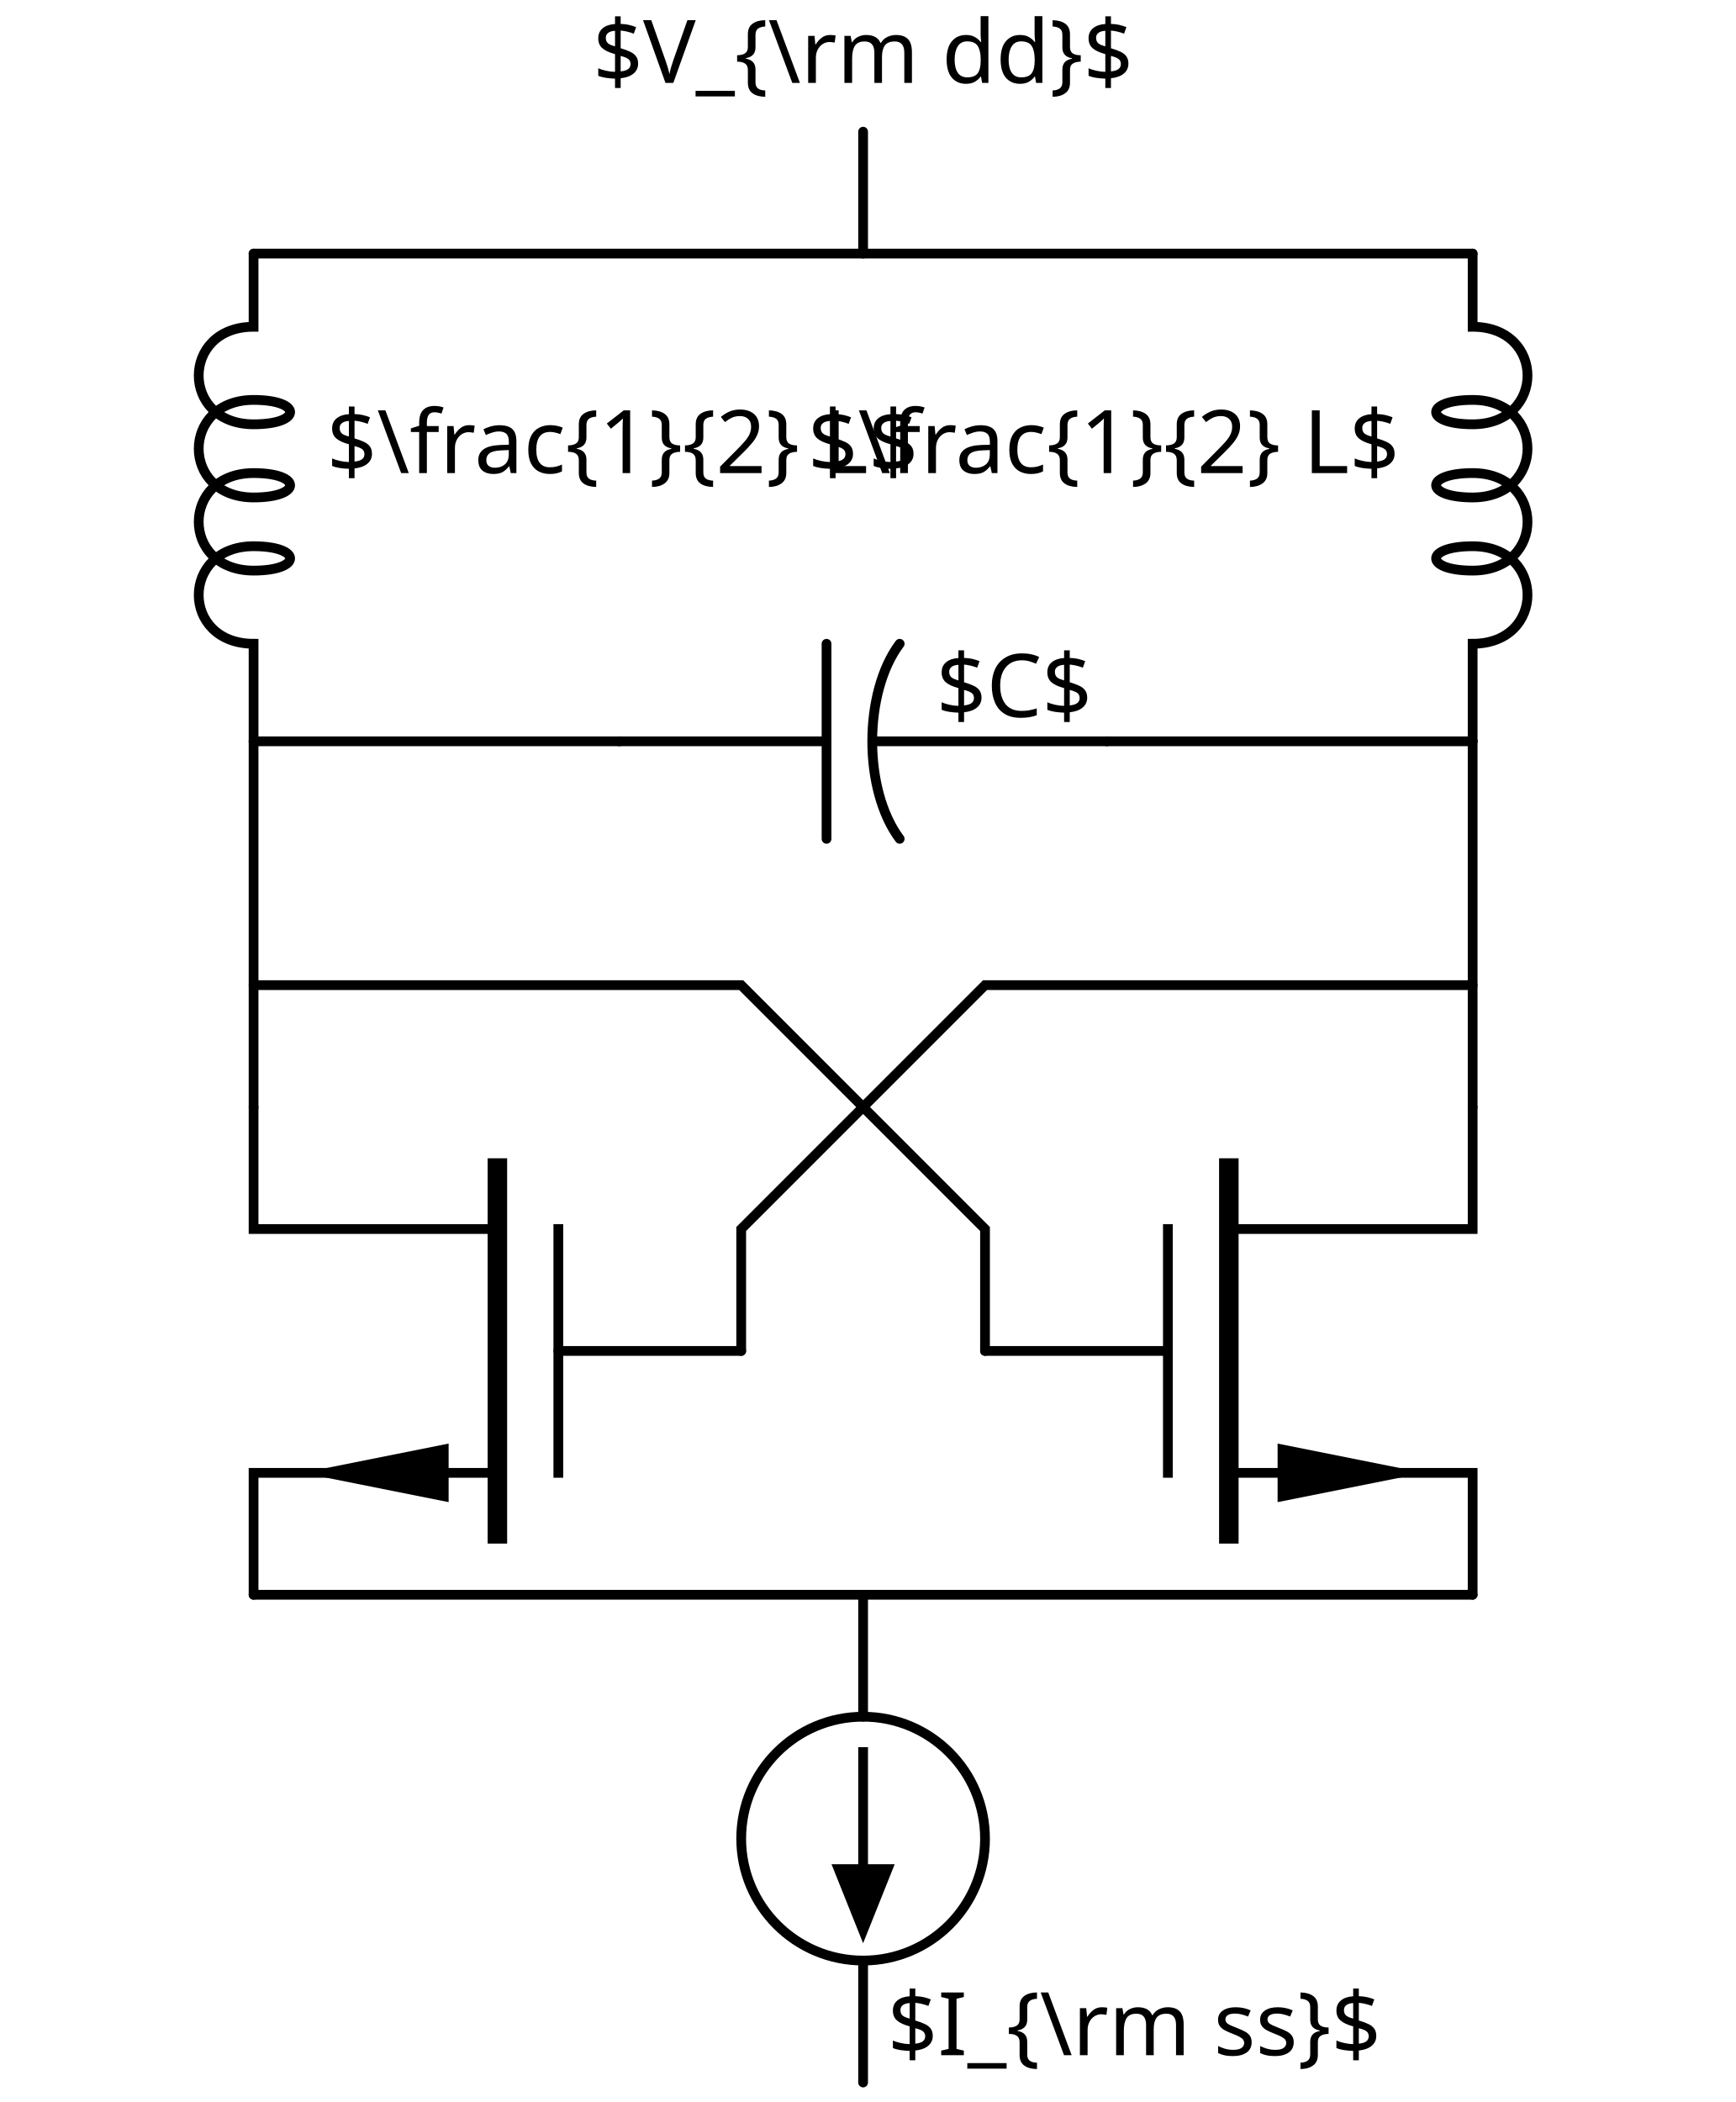
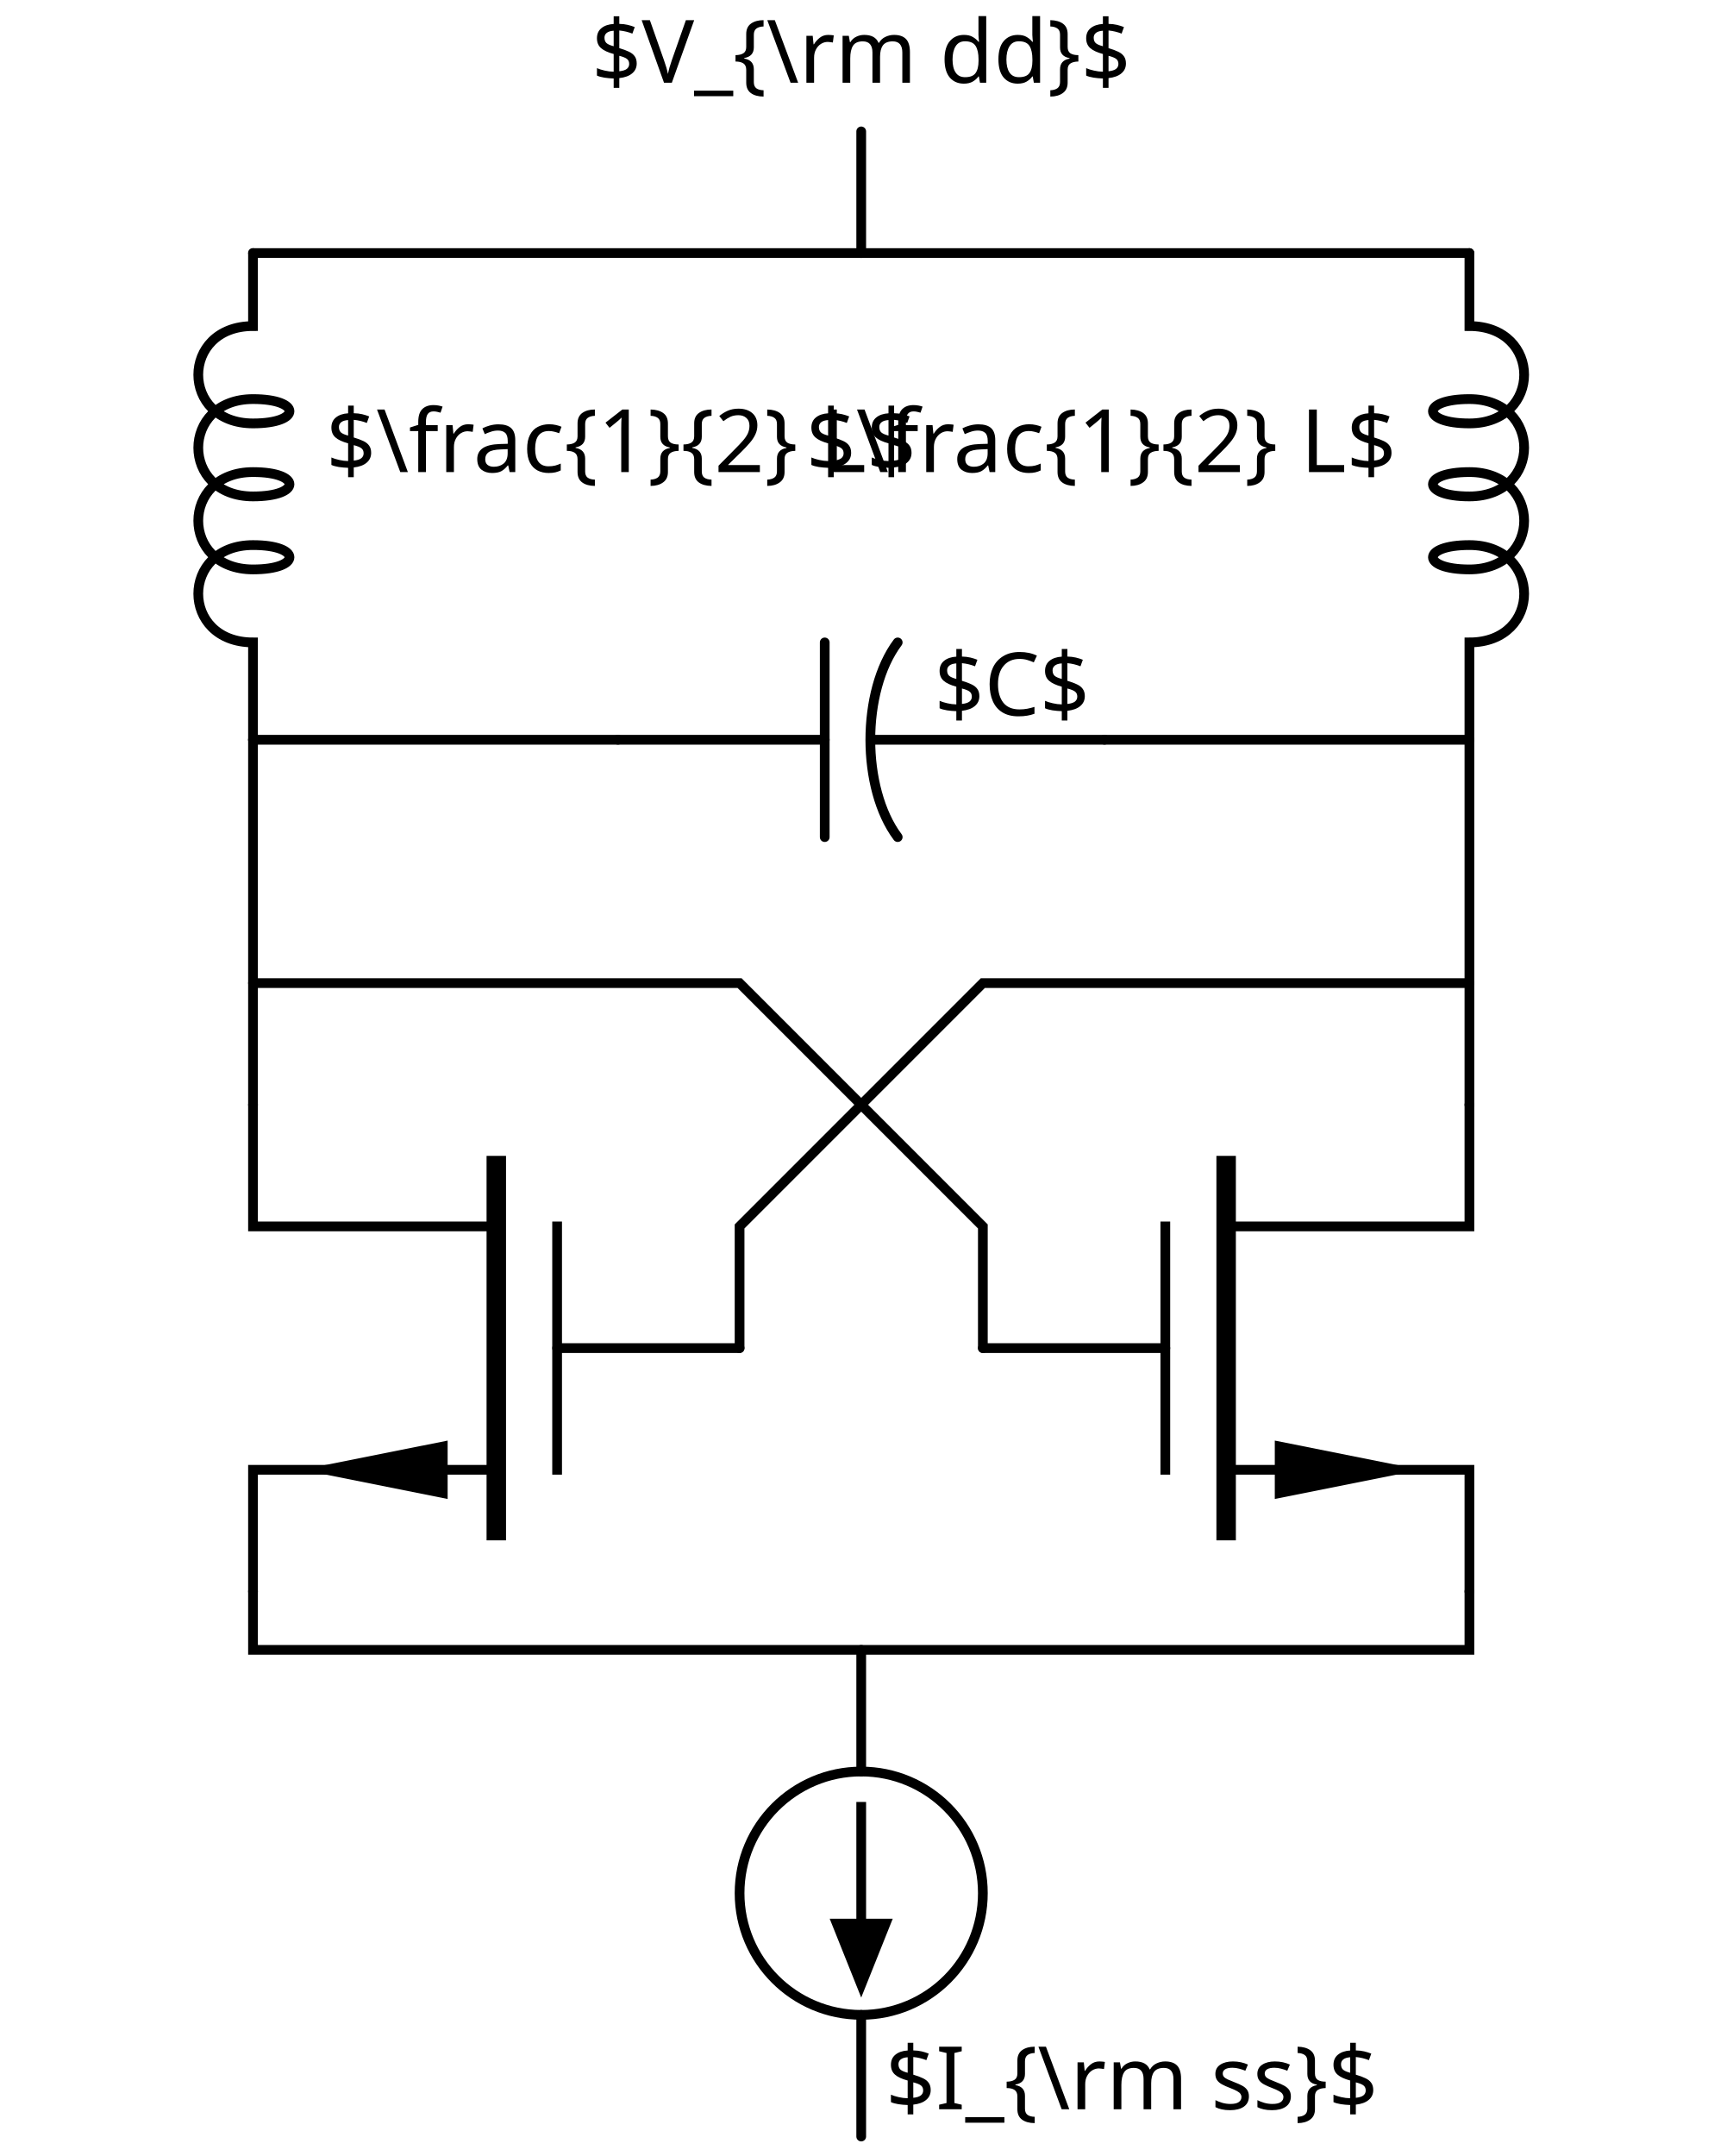
- <svg xmlns="http://www.w3.org/2000/svg" baseProfile="full" height="100%" version="1.1" viewBox="-177.0,-27.0,356.0,431.0" width="100%">
+ <svg xmlns="http://www.w3.org/2000/svg" baseProfile="full" height="100%" version="1.1" viewBox="-177.0,-27.0,356.0,443.0" width="100%">
  <defs />
  <g id="symbol" transform="translate(0,0)">
    <rect fill="none" height="50" stroke="none" width="50" x="-25.0" y="-25.0" />
  </g>
  <g id="text">
    <text fill="black" font-family="sans-serif" font-size="18" text-anchor="middle" x="0" y="-10">$V_{\rm dd}$</text>
  </g>
  <g id="wire">
    <polyline fill="none" points="0,0 0,25" stroke="black" stroke-linecap="round" stroke-width="2" />
  </g>
  <g id="symbol" transform="translate(-125,75.0) rotate(-90)">
    <rect fill="none" height="100" stroke="none" width="100" x="-50.0" y="-50.0" />
    <rect fill="none" height="8" stroke="none" width="92" x="-46.0" y="-4" />
    <path d="M -50.0 0 L -30.0 0 C -30.0 -15 -10.0 -15 -10.0 0 -10.0 10 -15.0 10 -15.0 0 -15.0 -15 5.0 -15 5.0 0 5.0 10 0.0 10 0.0 0 0.0 -15 20.0 -15 20.0 0 20.0 10 15.0 10 15.0 0 15.0 -15 35.0 -15 35.0 0 L 50.0 0" fill="none" stroke="black" stroke-linecap="round" stroke-width="2" />
  </g>
  <g id="text">
    <text fill="black" font-family="sans-serif" font-size="18" text-anchor="start" x="-110" y="70.0">$\frac{1}{2} L$</text>
  </g>
  <g id="symbol" transform="translate(125,75.0) scale(-1,1) rotate(-90)">
    <rect fill="none" height="100" stroke="none" width="100" x="-50.0" y="-50.0" />
    <rect fill="none" height="8" stroke="none" width="92" x="-46.0" y="-4" />
    <path d="M -50.0 0 L -30.0 0 C -30.0 -15 -10.0 -15 -10.0 0 -10.0 10 -15.0 10 -15.0 0 -15.0 -15 5.0 -15 5.0 0 5.0 10 0.0 10 0.0 0 0.0 -15 20.0 -15 20.0 0 20.0 10 15.0 10 15.0 0 15.0 -15 35.0 -15 35.0 0 L 50.0 0" fill="none" stroke="black" stroke-linecap="round" stroke-width="2" />
  </g>
  <g id="text">
    <text fill="black" font-family="sans-serif" font-size="18" text-anchor="end" x="110" y="70.0">$\frac{1}{2} L$</text>
  </g>
  <g id="symbol" transform="translate(0.0,125.0) rotate(-90)">
    <rect fill="none" height="100" stroke="none" width="100" x="-50.0" y="-50.0" />
    <rect fill="none" height="92" stroke="none" width="8" x="-4" y="-46.0" />
    <line fill="none" stroke="black" stroke-linecap="round" stroke-width="2" x1="0" x2="0" y1="-50.0" y2="-7.5" />
    <line fill="none" stroke="black" stroke-linecap="round" stroke-width="2" x1="0" x2="0" y1="2.5" y2="50.0" />
    <line fill="none" stroke="black" stroke-linecap="round" stroke-width="2" x1="-20.0" x2="20.0" y1="-7.5" y2="-7.5" />
    <path d="M -20.0 7.5 c 10.0 -7.5 30.0 -7.5 40 0" fill="none" stroke="black" stroke-linecap="round" stroke-width="2" />
  </g>
  <g id="text">
    <text fill="black" font-family="sans-serif" font-size="18" text-anchor="start" x="15.0" y="120.0">$C$</text>
  </g>
  <g id="wire">
    <polyline fill="none" points="-125,25.0 125,25.0" stroke="black" stroke-linecap="round" stroke-width="2" />
  </g>
  <g id="wire">
    <polyline fill="none" points="-125,125.0 -50.0,125.0" stroke="black" stroke-linecap="round" stroke-width="2" />
  </g>
  <g id="wire">
    <polyline fill="none" points="125,125.0 50.0,125.0" stroke="black" stroke-linecap="round" stroke-width="2" />
  </g>
  <g id="symbol" transform="translate(-75.0,250.0) scale(-1,1)">
    <rect fill="none" height="100" stroke="none" width="100" x="-50.0" y="-50.0" />
    <rect fill="none" height="92" stroke="none" width="8" x="46.0" y="-46.0" />
    <polyline fill="none" points="50.0,-50.0 50.0,-25.0 0,-25.0 0,25.0 50.0,25.0 50.0,50.0" stroke="black" stroke-linecap="round" stroke-width="2" />
    <line fill="none" stroke="black" stroke-linecap="square" stroke-width="4" x1="0" x2="0" y1="-37.5" y2="37.5" />
    <line fill="none" stroke="black" stroke-linecap="square" stroke-width="2" x1="-12.5" x2="-12.5" y1="-25.0" y2="25.0" />
    <line fill="none" stroke="black" stroke-linecap="round" stroke-width="2" x1="-50.0" x2="-12.5" y1="0" y2="0" />
    <polygon fill="black" points="10.0,19.0 40.0,25.0 10.0,31.0" stroke="none" />
  </g>
  <g id="text" />
  <g id="symbol" transform="translate(75.0,250.0)">
    <rect fill="none" height="100" stroke="none" width="100" x="-50.0" y="-50.0" />
    <rect fill="none" height="92" stroke="none" width="8" x="46.0" y="-46.0" />
    <polyline fill="none" points="50.0,-50.0 50.0,-25.0 0,-25.0 0,25.0 50.0,25.0 50.0,50.0" stroke="black" stroke-linecap="round" stroke-width="2" />
    <line fill="none" stroke="black" stroke-linecap="square" stroke-width="4" x1="0" x2="0" y1="-37.5" y2="37.5" />
    <line fill="none" stroke="black" stroke-linecap="square" stroke-width="2" x1="-12.5" x2="-12.5" y1="-25.0" y2="25.0" />
    <line fill="none" stroke="black" stroke-linecap="round" stroke-width="2" x1="-50.0" x2="-12.5" y1="0" y2="0" />
    <polygon fill="black" points="10.0,19.0 40.0,25.0 10.0,31.0" stroke="none" />
  </g>
  <g id="text" />
  <g id="wire">
    <polyline fill="none" points="-125,125.0 -125.0,200.0" stroke="black" stroke-linecap="round" stroke-width="2" />
  </g>
  <g id="wire">
    <polyline fill="none" points="125,125.0 125.0,200.0" stroke="black" stroke-linecap="round" stroke-width="2" />
  </g>
  <g id="wire">
    <polyline fill="none" points="-25.0,250.0 -25.0,225.0 25.0,175.0 125,175.0" stroke="black" stroke-linecap="round" stroke-width="2" />
  </g>
  <g id="wire">
    <polyline fill="none" points="25.0,250.0 25.0,225.0 -25.0,175.0 -125,175.0" stroke="black" stroke-linecap="round" stroke-width="2" />
  </g>
  <g id="wire">
-     <polyline fill="none" points="-125.0,300.0 125.0,300.0" stroke="black" stroke-linecap="round" stroke-width="2" />
+     <polyline fill="none" points="-125.0,300.0 -125.0,312.0 125.0,312.0 125.0,300.0" stroke="black" stroke-linecap="round" stroke-width="2" />
  </g>
-   <g id="symbol" transform="translate(0.0,350.0)">
+   <g id="symbol" transform="translate(0.0,362.0)">
    <rect fill="none" height="100" stroke="none" width="100" x="-50.0" y="-50.0" />
    <circle cx="0" cy="0" fill="none" r="25.0" stroke="black" stroke-width="2" />
    <line stroke="black" stroke-linecap="round" stroke-width="2" x1="0" x2="0" y1="-25.0" y2="-50.0" />
    <line stroke="black" stroke-linecap="round" stroke-width="2" x1="0" x2="0" y1="25.0" y2="50.0" />
    <polygon fill="black" points="0,-18.75 0,6.25 5,6.25 0,18.75 -5,6.25 0,6.25" stroke="black" stroke-linecap="round" stroke-width="2" />
  </g>
  <g id="text">
-     <text fill="black" font-family="sans-serif" font-size="18" text-anchor="start" x="5.0" y="394.4">$I_{\rm ss}$</text>
+     <text fill="black" font-family="sans-serif" font-size="18" text-anchor="start" x="5.0" y="406.4">$I_{\rm ss}$</text>
  </g>
</svg>
